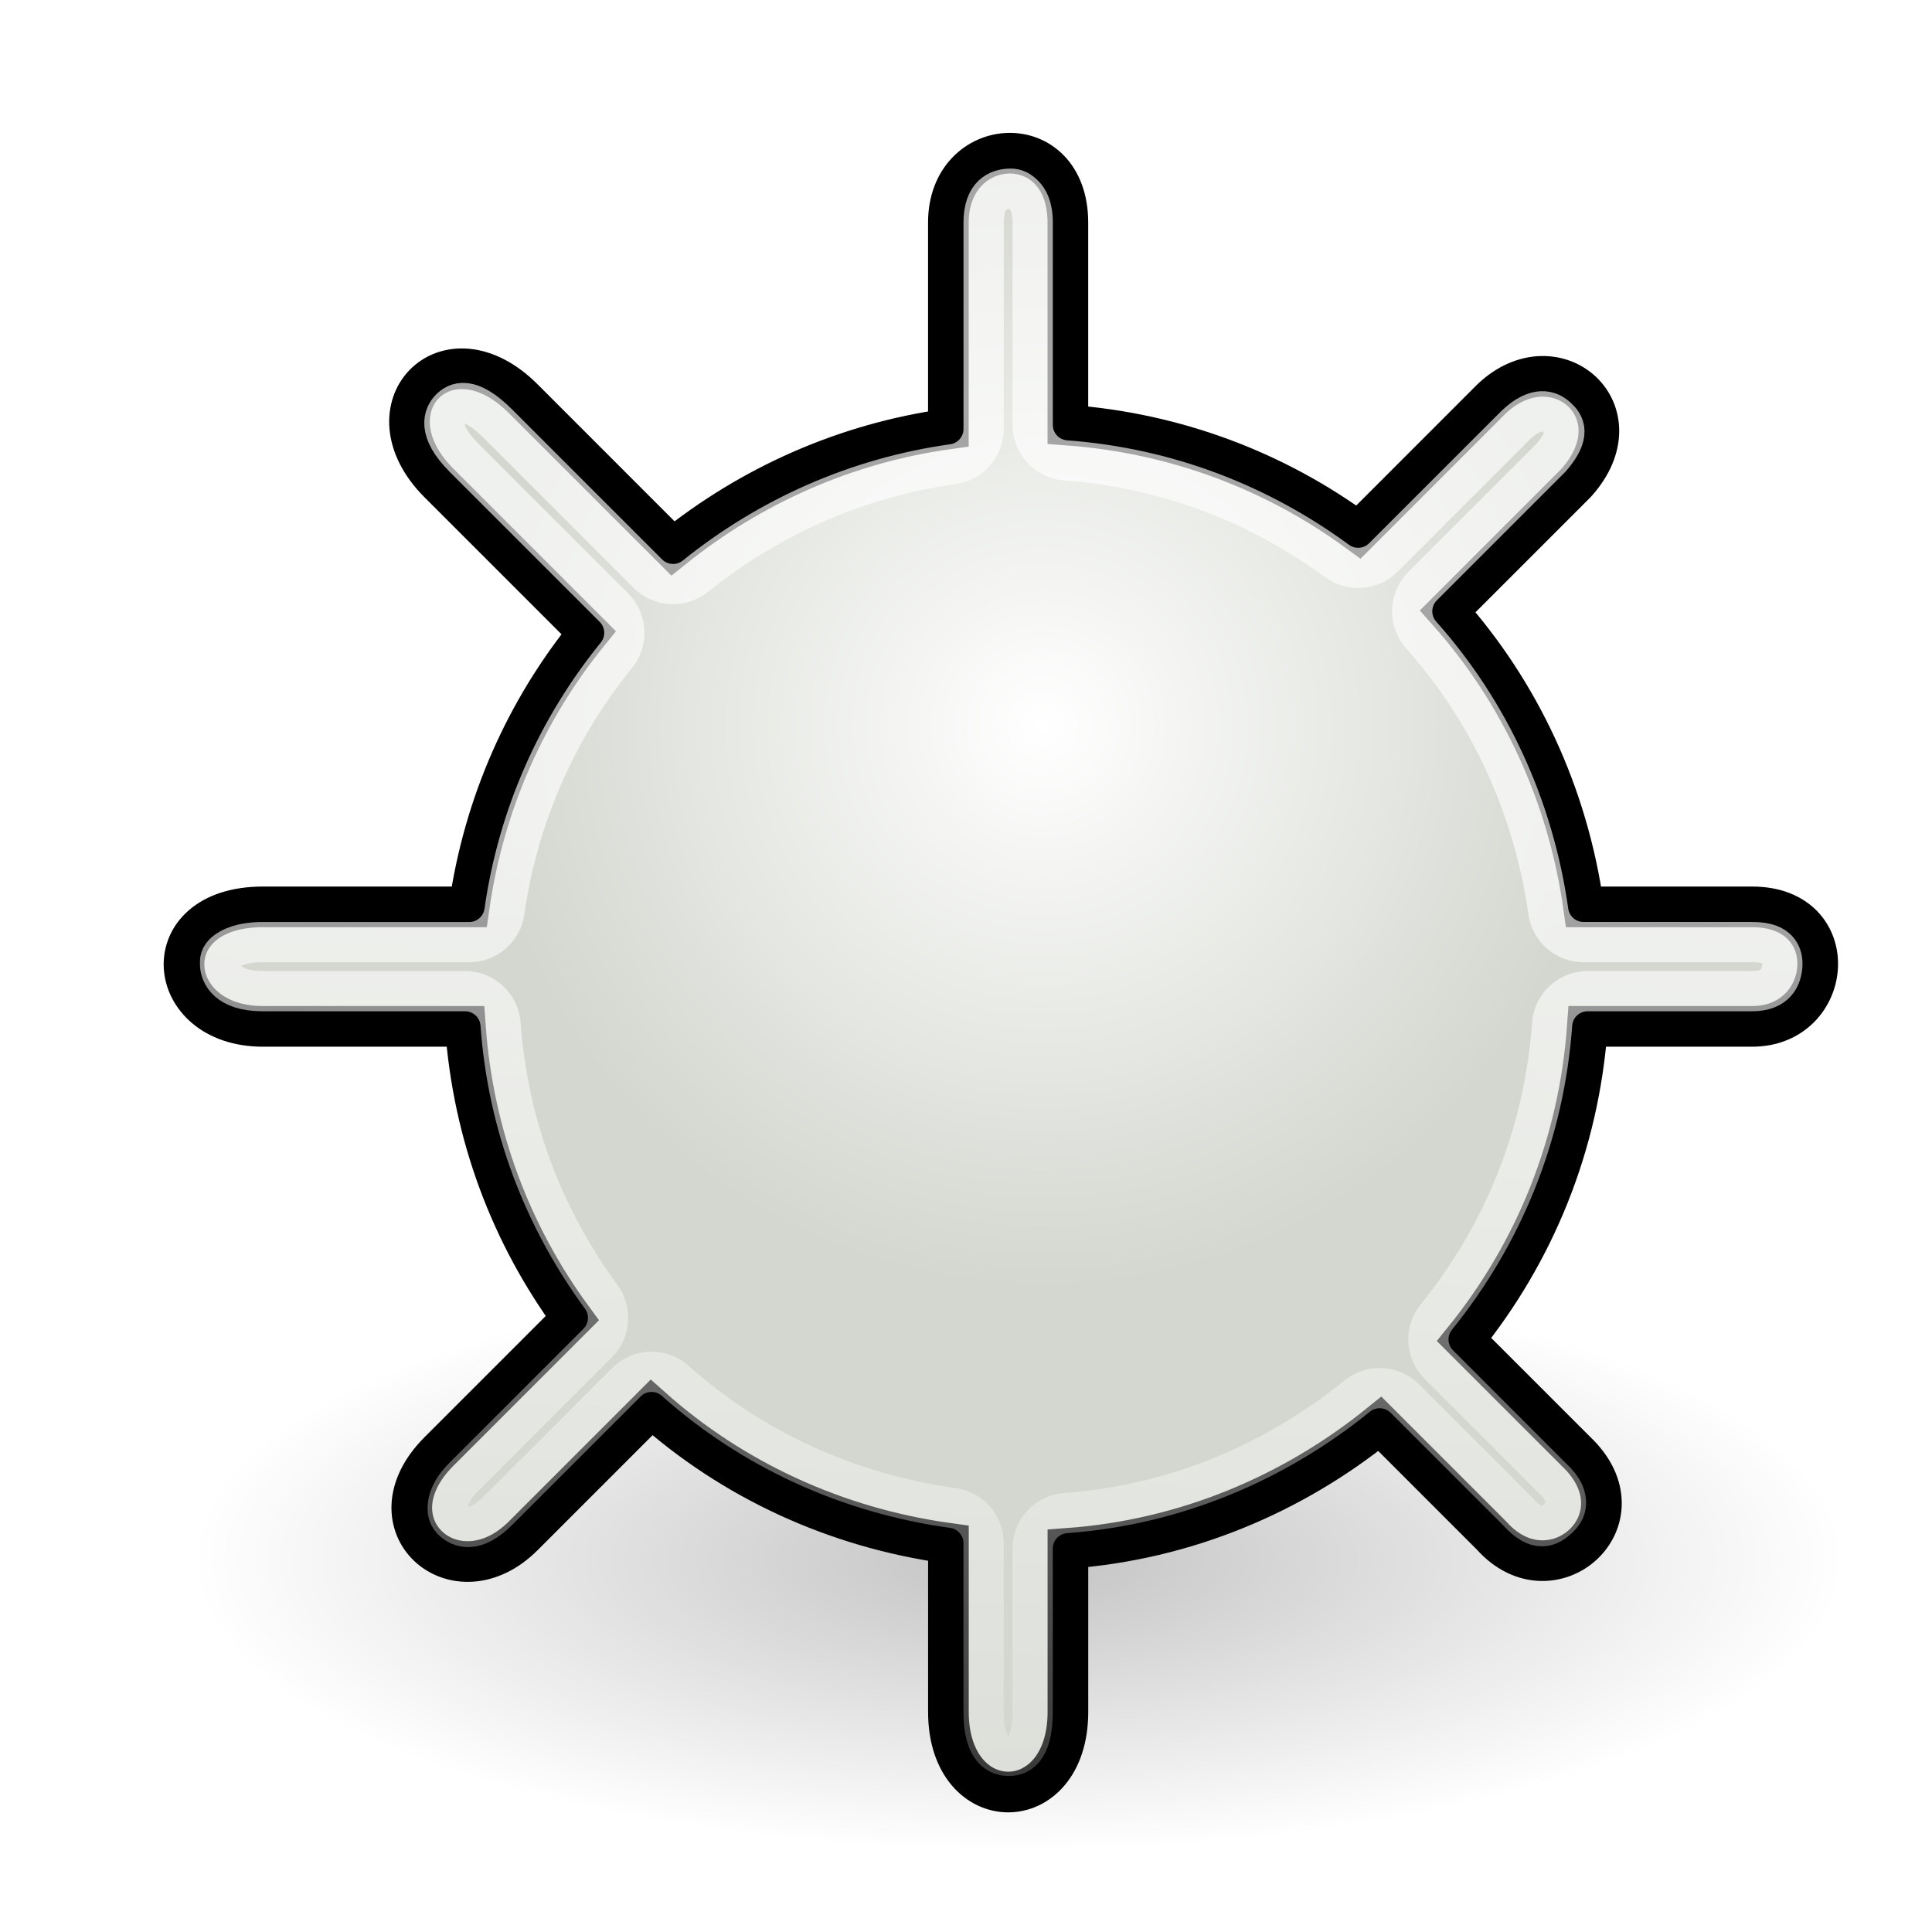
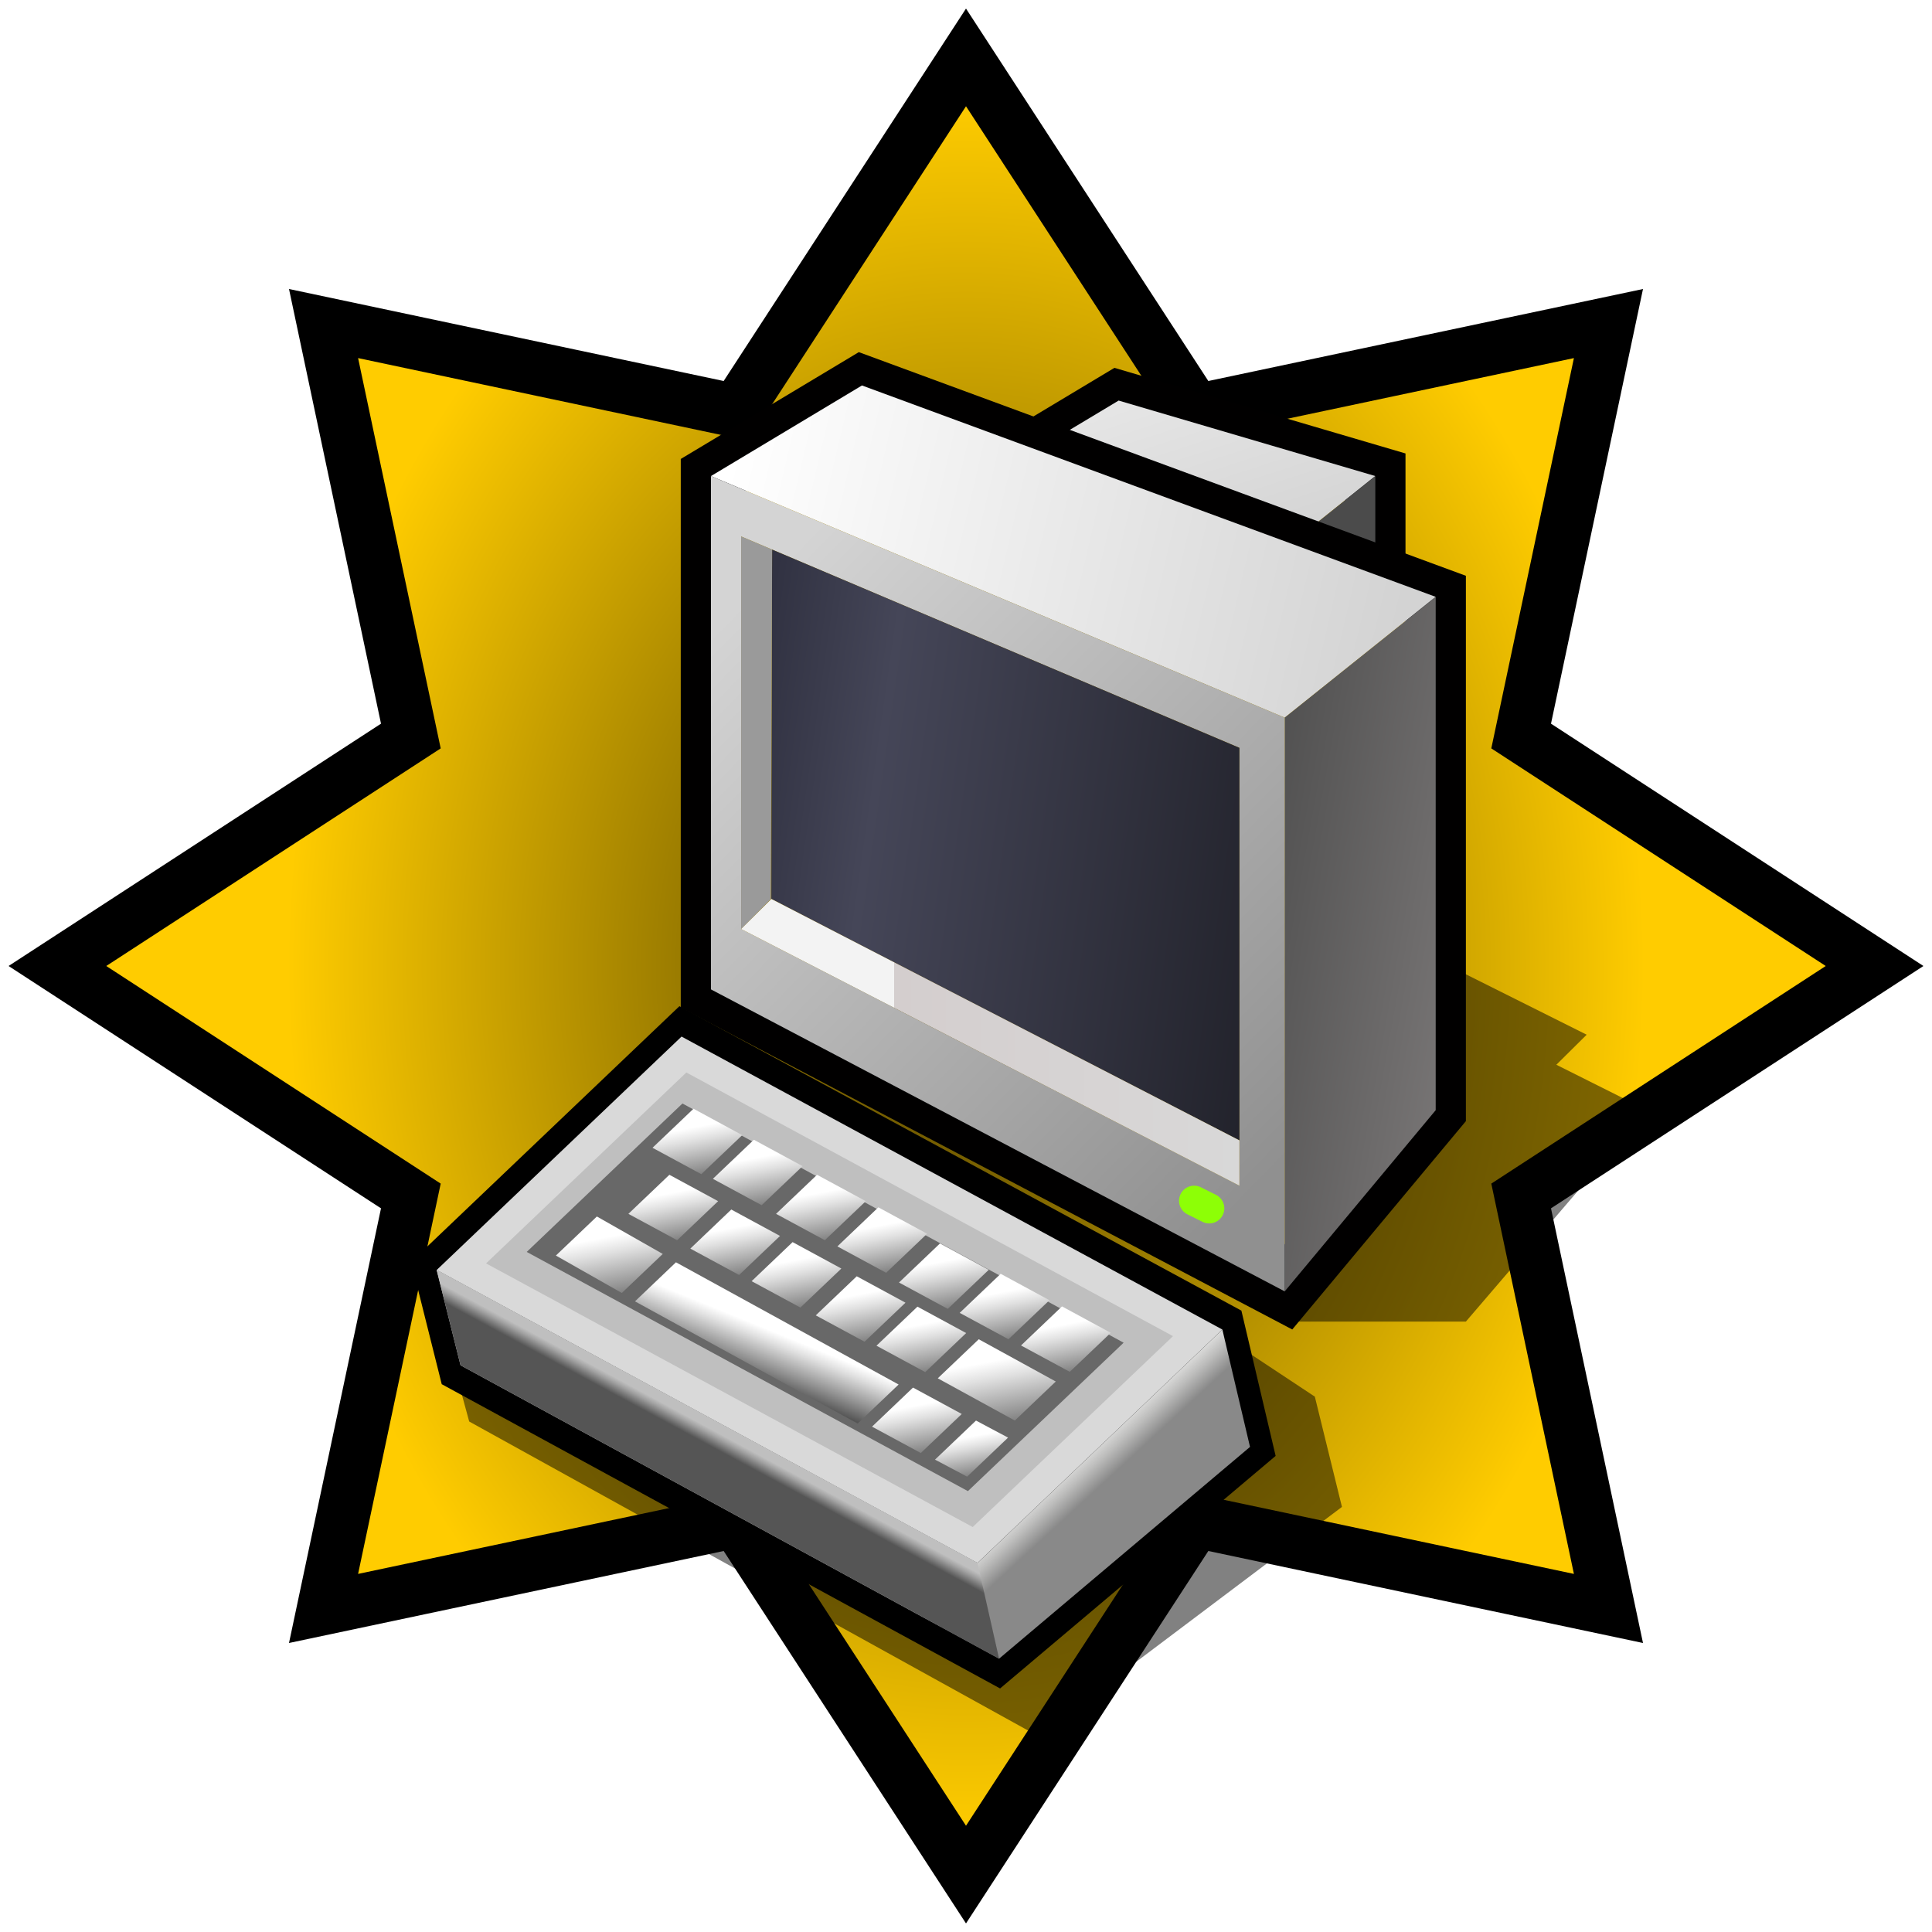
- <svg xmlns="http://www.w3.org/2000/svg" xmlns:xlink="http://www.w3.org/1999/xlink" version="1.0" width="48" height="48" id="svg11300">
-   <defs id="defs3">
-     <linearGradient id="linearGradient5170">
-       <stop style="stop-color:#000000;stop-opacity:1" offset="0" id="stop5172" />
-       <stop style="stop-color:#000000;stop-opacity:0" offset="1" id="stop5174" />
-     </linearGradient>
-     <linearGradient id="linearGradient5160">
-       <stop style="stop-color:#ffffff;stop-opacity:1" offset="0" id="stop5162" />
-       <stop style="stop-color:#d3d7cf;stop-opacity:1" offset="1" id="stop5164" />
-     </linearGradient>
-     <linearGradient id="linearGradient5152">
-       <stop style="stop-color:#ffffff;stop-opacity:1" offset="0" id="stop5154" />
-       <stop style="stop-color:#ffffff;stop-opacity:0" offset="1" id="stop5156" />
-     </linearGradient>
-     <linearGradient x1="23.281" y1="21.406" x2="21.781" y2="55.906" id="linearGradient5158" xlink:href="#linearGradient5152" gradientUnits="userSpaceOnUse" />
-     <radialGradient cx="25.906" cy="18.031" r="19.005" fx="25.906" fy="18.031" id="radialGradient5166" xlink:href="#linearGradient5160" gradientUnits="userSpaceOnUse" gradientTransform="matrix(0.73703,0,0,0.73703,6.812572,4.741682)" />
-     <radialGradient cx="25.312" cy="40.75" r="18.062" fx="25.312" fy="40.75" id="radialGradient5176" xlink:href="#linearGradient5170" gradientUnits="userSpaceOnUse" gradientTransform="matrix(1,0,0,0.352941,0,26.36765)" />
-     <linearGradient xlink:href="#linearGradient5152" id="linearGradient2831" gradientUnits="userSpaceOnUse" x1="23.281" y1="21.406" x2="21.781" y2="55.906" />
-     <radialGradient xlink:href="#linearGradient5160" id="radialGradient2834" gradientUnits="userSpaceOnUse" gradientTransform="matrix(0.73703,0,0,0.73703,6.812572,4.741682)" cx="25.906" cy="18.031" fx="25.906" fy="18.031" r="19.005" />
-     <radialGradient xlink:href="#linearGradient5170" id="radialGradient2837" gradientUnits="userSpaceOnUse" gradientTransform="matrix(1.138408,0,0,0.4017909,-3.50346,22.37701)" cx="25.312" cy="40.75" fx="25.312" fy="40.75" r="18.062" />
+ <svg xmlns="http://www.w3.org/2000/svg" xmlns:xlink="http://www.w3.org/1999/xlink" version="1.1" width="64" height="64" color-interpolation="linearRGB" id="svg2">
+   <defs id="defs68">
+     <linearGradient id="linearGradient7702">
+       <stop id="stop7704" offset="0" style="stop-color:#514100;stop-opacity:1" />
+       <stop id="stop7706" offset="1" style="stop-color:#ffcc00;stop-opacity:1" />
+     </linearGradient>
+     <linearGradient id="aigrd1" gradientUnits="userSpaceOnUse" x1="10.73" y1="-4.462" x2="10.73" y2="20.143">
+       <stop offset="0" style="stop-color:#B8B8B8" id="stop6" />
+       <stop offset="0.253" style="stop-color:#E9E9E9" id="stop8" />
+       <stop offset="0.298" style="stop-color:#909090" id="stop10" />
+       <stop offset="0.299" style="stop-color:#919191" id="stop12" />
+       <stop offset="0.346" style="stop-color:#AAAAAA" id="stop14" />
+       <stop offset="0.397" style="stop-color:#BEBEBE" id="stop16" />
+       <stop offset="0.457" style="stop-color:#CCCCCC" id="stop18-0" />
+       <stop offset="0.529" style="stop-color:#D4D4D4" id="stop20-3" />
+       <stop offset="0.657" style="stop-color:#D6D6D6" id="stop22" />
+       <stop offset="1" style="stop-color:#A2A2A2" id="stop24" />
+     </linearGradient>
+     <linearGradient id="aigrd2" gradientUnits="userSpaceOnUse" x1="6.768" y1="2.331" x2="6.768" y2="20.279">
+       <stop offset="0" style="stop-color:#B8B8B8" id="stop29" />
+       <stop offset="0.253" style="stop-color:#F8F8F8" id="stop31" />
+       <stop offset="0.298" style="stop-color:#C2C2C2" id="stop33" />
+       <stop offset="0.307" style="stop-color:#C6C6C6" id="stop35" />
+       <stop offset="0.365" style="stop-color:#D9D9D9" id="stop37" />
+       <stop offset="0.431" style="stop-color:#E7E7E7" id="stop39" />
+       <stop offset="0.513" style="stop-color:#F0F0F0" id="stop41" />
+       <stop offset="0.657" style="stop-color:#F2F2F2" id="stop43" />
+       <stop offset="1" style="stop-color:#A2A2A2" id="stop45" />
+     </linearGradient>
+     <linearGradient id="aigrd3" gradientUnits="userSpaceOnUse" x1="13.349" y1="3.124" x2="13.349" y2="19.997">
+       <stop offset="0" style="stop-color:#B8B8B8" id="stop52" />
+       <stop offset="0.253" style="stop-color:#F8F8F8" id="stop54" />
+       <stop offset="0.298" style="stop-color:#C2C2C2" id="stop56" />
+       <stop offset="0.307" style="stop-color:#C6C6C6" id="stop58-6" />
+       <stop offset="0.365" style="stop-color:#D9D9D9" id="stop60-9" />
+       <stop offset="0.431" style="stop-color:#E7E7E7" id="stop62" />
+       <stop offset="0.513" style="stop-color:#F0F0F0" id="stop64" />
+       <stop offset="0.657" style="stop-color:#F2F2F2" id="stop66" />
+       <stop offset="1" style="stop-color:#A2A2A2" id="stop68" />
+     </linearGradient>
+     <radialGradient id="aigrd4" cx="17.609" cy="18.307" r="0.914" fx="17.609" fy="18.307" gradientUnits="userSpaceOnUse">
+       <stop offset="0" style="stop-color:#4D4D4D" id="stop79" />
+       <stop offset="1" style="stop-color:#B8B8B8" id="stop81-9" />
+     </radialGradient>
+     <radialGradient xlink:href="#linearGradient7702" id="radialGradient7694" cx="70.448" cy="24.71" fx="70.448" fy="24.71" r="37.943" gradientUnits="userSpaceOnUse" gradientTransform="matrix(0.5925394,2.7879257e-4,-3.5818546e-4,0.7613313,-9.734607,13.16755)" />
+     <linearGradient id="gradient0" gradientUnits="userSpaceOnUse" x1="41.67" y1="-9.73" x2="71.92" y2="-3.5">
+       <stop offset="0" stop-color="#5c5c5c" id="stop11" />
+       <stop offset="1" stop-color="#b8b8b8" id="stop13" />
+     </linearGradient>
+     <linearGradient id="gradient1" gradientUnits="userSpaceOnUse" x1="14.26" y1="97.46" x2="-8.94" y2="81.76">
+       <stop offset="0" stop-color="#c9c9c9" id="stop18" />
+       <stop offset="1" stop-color="#ffffff" id="stop20" />
+     </linearGradient>
+     <linearGradient id="gradient2" gradientUnits="userSpaceOnUse" x1="51.94" y1="63.65" x2="26.51" y2="73.34">
+       <stop offset="0" stop-color="#797979" id="stop25" />
+       <stop offset="1" stop-color="#e4e4e4" id="stop27" />
+     </linearGradient>
+     <linearGradient id="gradient3" gradientUnits="userSpaceOnUse" x1="121.6" y1="-41.06" x2="151.37" y2="15.32">
+       <stop offset="0" stop-color="#d4d4d4" id="stop34" />
+       <stop offset="1" stop-color="#7d7d7d" id="stop36" />
+     </linearGradient>
+     <linearGradient id="gradient4" gradientUnits="userSpaceOnUse" x1="28.71" y1="-38.38" x2="57.09" y2="-27.57">
+       <stop offset="0" stop-color="#3c3c3c" id="stop41-4" />
+       <stop offset="1" stop-color="#242424" id="stop43-8" />
+     </linearGradient>
+     <linearGradient id="gradient5" gradientUnits="userSpaceOnUse" x1="57.02" y1="1.21" x2="111.43" y2="25.45">
+       <stop offset="0.62" stop-color="#0032a1" id="stop48" />
+       <stop offset="0.812" stop-color="#7793d2" id="stop50" />
+       <stop offset="0.974" stop-color="#0032a1" id="stop52-7" />
+     </linearGradient>
+     <linearGradient id="gradient6" gradientUnits="userSpaceOnUse" x1="47.12" y1="-61.43" x2="36.73" y2="-59.88">
+       <stop offset="0" stop-color="#a5a0a0" id="stop57" />
+       <stop offset="1" stop-color="#474747" id="stop59" />
+     </linearGradient>
+     <linearGradient id="gradient7" gradientUnits="userSpaceOnUse" x1="111.38" y1="-24.02" x2="117.24" y2="4">
+       <stop offset="0" stop-color="#ffffff" id="stop64-9" />
+       <stop offset="1" stop-color="#d3d3d3" id="stop66-9" />
+     </linearGradient>
+     <linearGradient xlink:href="#XMLID_1_" id="linearGradient4730" gradientUnits="userSpaceOnUse" gradientTransform="matrix(-0.4548545,0.127702,0.127702,0.4548545,29.16409,34.89824)" x1="39.785" y1="82.785" x2="37.72" y2="86.837" />
+     <linearGradient id="XMLID_1_" gradientUnits="userSpaceOnUse" x1="39.785" y1="82.785" x2="37.72" y2="86.837">
+       <stop offset="0" style="stop-color:#DBDBDA" id="stop557" />
+       <stop offset="0.404" style="stop-color:#BDBDBC" id="stop558" />
+       <stop offset="1" style="stop-color:#898989" id="stop559" />
+     </linearGradient>
+     <linearGradient xlink:href="#XMLID_2_" id="linearGradient4732" gradientUnits="userSpaceOnUse" gradientTransform="matrix(-0.4548545,0.127702,0.127702,0.4548545,29.16409,34.89824)" x1="73.772" y1="60.488" x2="75.263" y2="62.032" />
+     <linearGradient id="XMLID_2_" gradientUnits="userSpaceOnUse" x1="73.772" y1="60.488" x2="75.263" y2="62.032">
+       <stop offset="0" style="stop-color:#BFBFBF" id="stop565" />
+       <stop offset="0.32" style="stop-color:#A1A1A1" id="stop566" />
+       <stop offset="1" style="stop-color:#555555" id="stop567" />
+     </linearGradient>
+     <linearGradient xlink:href="#XMLID_3_" id="linearGradient4734" gradientUnits="userSpaceOnUse" gradientTransform="matrix(-0.4548545,0.127702,0.127702,0.4548545,29.16409,34.89824)" x1="24.595" y1="57.536" x2="25.352" y2="66.37" />
+     <linearGradient id="XMLID_3_" gradientUnits="userSpaceOnUse" x1="24.595" y1="57.536" x2="25.352" y2="66.37">
+       <stop offset="0" style="stop-color:#FFFFFF" id="stop573" />
+       <stop offset="0.208" style="stop-color:#E0E0E0" id="stop574" />
+       <stop offset="0.658" style="stop-color:#939393" id="stop575" />
+       <stop offset="1" style="stop-color:#555555" id="stop576" />
+     </linearGradient>
+     <linearGradient xlink:href="#XMLID_4_" id="linearGradient4736" gradientUnits="userSpaceOnUse" gradientTransform="matrix(-0.4548545,0.127702,0.127702,0.4548545,29.16409,34.89824)" x1="31.635" y1="50.815" x2="32.392" y2="59.652" />
+     <linearGradient id="XMLID_4_" gradientUnits="userSpaceOnUse" x1="31.635" y1="50.815" x2="32.392" y2="59.652">
+       <stop offset="0" style="stop-color:#FFFFFF" id="stop582" />
+       <stop offset="0.208" style="stop-color:#E0E0E0" id="stop583" />
+       <stop offset="0.658" style="stop-color:#939393" id="stop584" />
+       <stop offset="1" style="stop-color:#555555" id="stop585" />
+     </linearGradient>
+     <linearGradient xlink:href="#XMLID_5_" id="linearGradient4738" gradientUnits="userSpaceOnUse" gradientTransform="matrix(-0.4548545,0.127702,0.127702,0.4548545,29.16409,34.89824)" x1="38.676" y1="44.415" x2="39.434" y2="53.251" />
+     <linearGradient id="XMLID_5_" gradientUnits="userSpaceOnUse" x1="38.676" y1="44.415" x2="39.434" y2="53.251">
+       <stop offset="0" style="stop-color:#FFFFFF" id="stop591" />
+       <stop offset="0.208" style="stop-color:#E0E0E0" id="stop592" />
+       <stop offset="0.658" style="stop-color:#939393" id="stop593" />
+       <stop offset="1" style="stop-color:#555555" id="stop594" />
+     </linearGradient>
+     <linearGradient xlink:href="#XMLID_6_" id="linearGradient4740" gradientUnits="userSpaceOnUse" gradientTransform="matrix(-0.4548545,0.127702,0.127702,0.4548545,29.16409,34.89824)" x1="45.626" y1="37.209" x2="46.383" y2="46.044" />
+     <linearGradient id="XMLID_6_" gradientUnits="userSpaceOnUse" x1="45.626" y1="37.209" x2="46.383" y2="46.044">
+       <stop offset="0" style="stop-color:#FFFFFF" id="stop600" />
+       <stop offset="0.208" style="stop-color:#E0E0E0" id="stop601" />
+       <stop offset="0.658" style="stop-color:#939393" id="stop602" />
+       <stop offset="1" style="stop-color:#555555" id="stop603" />
+     </linearGradient>
+     <linearGradient xlink:href="#XMLID_7_" id="linearGradient4742" gradientUnits="userSpaceOnUse" gradientTransform="matrix(-0.4548545,0.127702,0.127702,0.4548545,29.16409,34.89824)" x1="52.668" y1="30.49" x2="53.425" y2="39.323" />
+     <linearGradient id="XMLID_7_" gradientUnits="userSpaceOnUse" x1="52.668" y1="30.49" x2="53.425" y2="39.323">
+       <stop offset="0" style="stop-color:#FFFFFF" id="stop609" />
+       <stop offset="0.208" style="stop-color:#E0E0E0" id="stop610" />
+       <stop offset="0.658" style="stop-color:#939393" id="stop611" />
+       <stop offset="1" style="stop-color:#555555" id="stop612" />
+     </linearGradient>
+     <linearGradient xlink:href="#XMLID_8_" id="linearGradient4744" gradientUnits="userSpaceOnUse" gradientTransform="matrix(-0.4548545,0.127702,0.127702,0.4548545,29.16409,34.89824)" x1="59.872" y1="23.369" x2="60.63" y2="32.205" />
+     <linearGradient id="XMLID_8_" gradientUnits="userSpaceOnUse" x1="59.872" y1="23.369" x2="60.63" y2="32.205">
+       <stop offset="0" style="stop-color:#FFFFFF" id="stop618" />
+       <stop offset="0.208" style="stop-color:#E0E0E0" id="stop619" />
+       <stop offset="0.658" style="stop-color:#939393" id="stop620" />
+       <stop offset="1" style="stop-color:#555555" id="stop621" />
+     </linearGradient>
+     <linearGradient xlink:href="#XMLID_9_" id="linearGradient4746" gradientUnits="userSpaceOnUse" gradientTransform="matrix(-0.4548545,0.127702,0.127702,0.4548545,29.16409,34.89824)" x1="35.412" y1="59.774" x2="36.409" y2="71.414" />
+     <linearGradient id="XMLID_9_" gradientUnits="userSpaceOnUse" x1="35.412" y1="59.774" x2="36.409" y2="71.414">
+       <stop offset="0" style="stop-color:#FFFFFF" id="stop627" />
+       <stop offset="0.208" style="stop-color:#E0E0E0" id="stop628" />
+       <stop offset="0.658" style="stop-color:#939393" id="stop629" />
+       <stop offset="1" style="stop-color:#555555" id="stop630" />
+     </linearGradient>
+     <linearGradient xlink:href="#XMLID_10_" id="linearGradient4748" gradientUnits="userSpaceOnUse" gradientTransform="matrix(-0.4548545,0.127702,0.127702,0.4548545,29.16409,34.89824)" x1="44.117" y1="52.096" x2="44.874" y2="60.932" />
+     <linearGradient id="XMLID_10_" gradientUnits="userSpaceOnUse" x1="44.117" y1="52.096" x2="44.874" y2="60.932">
+       <stop offset="0" style="stop-color:#FFFFFF" id="stop636" />
+       <stop offset="0.208" style="stop-color:#E0E0E0" id="stop637" />
+       <stop offset="0.658" style="stop-color:#939393" id="stop638" />
+       <stop offset="1" style="stop-color:#555555" id="stop639" />
+     </linearGradient>
+     <linearGradient xlink:href="#XMLID_11_" id="linearGradient4750" gradientUnits="userSpaceOnUse" gradientTransform="matrix(-0.4548545,0.127702,0.127702,0.4548545,29.16409,34.89824)" x1="51.157" y1="45.693" x2="51.914" y2="54.53" />
+     <linearGradient id="XMLID_11_" gradientUnits="userSpaceOnUse" x1="51.157" y1="45.693" x2="51.914" y2="54.53">
+       <stop offset="0" style="stop-color:#FFFFFF" id="stop645" />
+       <stop offset="0.208" style="stop-color:#E0E0E0" id="stop646" />
+       <stop offset="0.658" style="stop-color:#939393" id="stop647" />
+       <stop offset="1" style="stop-color:#555555" id="stop648" />
+     </linearGradient>
+     <linearGradient xlink:href="#XMLID_12_" id="linearGradient4752" gradientUnits="userSpaceOnUse" gradientTransform="matrix(-0.4548545,0.127702,0.127702,0.4548545,29.16409,34.89824)" x1="58.519" y1="38.653" x2="59.276" y2="47.49" />
+     <linearGradient id="XMLID_12_" gradientUnits="userSpaceOnUse" x1="58.519" y1="38.653" x2="59.276" y2="47.49">
+       <stop offset="0" style="stop-color:#FFFFFF" id="stop654" />
+       <stop offset="0.208" style="stop-color:#E0E0E0" id="stop655" />
+       <stop offset="0.658" style="stop-color:#939393" id="stop656" />
+       <stop offset="1" style="stop-color:#555555" id="stop657" />
+     </linearGradient>
+     <linearGradient xlink:href="#XMLID_13_" id="linearGradient4754" gradientUnits="userSpaceOnUse" gradientTransform="matrix(-0.4548545,0.127702,0.127702,0.4548545,29.16409,34.89824)" x1="65.558" y1="31.933" x2="66.315" y2="40.77" />
+     <linearGradient id="XMLID_13_" gradientUnits="userSpaceOnUse" x1="65.558" y1="31.933" x2="66.315" y2="40.77">
+       <stop offset="0" style="stop-color:#FFFFFF" id="stop663" />
+       <stop offset="0.208" style="stop-color:#E0E0E0" id="stop664" />
+       <stop offset="0.658" style="stop-color:#939393" id="stop665" />
+       <stop offset="1" style="stop-color:#555555" id="stop666" />
+     </linearGradient>
+     <linearGradient xlink:href="#XMLID_14_" id="linearGradient4756" gradientUnits="userSpaceOnUse" gradientTransform="matrix(-0.4548545,0.127702,0.127702,0.4548545,29.16409,34.89824)" x1="72.6" y1="24.895" x2="73.357" y2="33.729" />
+     <linearGradient id="XMLID_14_" gradientUnits="userSpaceOnUse" x1="72.6" y1="24.895" x2="73.357" y2="33.729">
+       <stop offset="0" style="stop-color:#FFFFFF" id="stop672" />
+       <stop offset="0.208" style="stop-color:#E0E0E0" id="stop673" />
+       <stop offset="0.658" style="stop-color:#939393" id="stop674" />
+       <stop offset="1" style="stop-color:#555555" id="stop675" />
+     </linearGradient>
+     <linearGradient xlink:href="#XMLID_15_" id="linearGradient4758" gradientUnits="userSpaceOnUse" gradientTransform="matrix(-0.4548545,0.127702,0.127702,0.4548545,29.16409,34.89824)" x1="47.779" y1="62.85" x2="48.536" y2="71.686" />
+     <linearGradient id="XMLID_15_" gradientUnits="userSpaceOnUse" x1="47.779" y1="62.85" x2="48.536" y2="71.686">
+       <stop offset="0" style="stop-color:#FFFFFF" id="stop681" />
+       <stop offset="0.208" style="stop-color:#E0E0E0" id="stop682" />
+       <stop offset="0.658" style="stop-color:#939393" id="stop683" />
+       <stop offset="1" style="stop-color:#555555" id="stop684" />
+     </linearGradient>
+     <linearGradient xlink:href="#XMLID_16_" id="linearGradient4760" gradientUnits="userSpaceOnUse" gradientTransform="matrix(-0.4548545,0.127702,0.127702,0.4548545,29.16409,34.89824)" x1="41.507" y1="69.123" x2="42.123" y2="76.306" />
+     <linearGradient id="XMLID_16_" gradientUnits="userSpaceOnUse" x1="41.507" y1="69.123" x2="42.123" y2="76.306">
+       <stop offset="0" style="stop-color:#FFFFFF" id="stop690" />
+       <stop offset="0.208" style="stop-color:#E0E0E0" id="stop691" />
+       <stop offset="0.658" style="stop-color:#939393" id="stop692" />
+       <stop offset="1" style="stop-color:#555555" id="stop693" />
+     </linearGradient>
+     <linearGradient xlink:href="#XMLID_17_" id="linearGradient4762" gradientUnits="userSpaceOnUse" gradientTransform="matrix(-0.4548545,0.127702,0.127702,0.4548545,29.16409,34.89824)" x1="64.154" y1="47.314" x2="68.636" y2="53.075" />
+     <linearGradient id="XMLID_17_" gradientUnits="userSpaceOnUse" x1="64.154" y1="47.314" x2="68.636" y2="53.075">
+       <stop offset="0" style="stop-color:#FFFFFF" id="stop699" />
+       <stop offset="0.208" style="stop-color:#E0E0E0" id="stop700" />
+       <stop offset="0.658" style="stop-color:#939393" id="stop701" />
+       <stop offset="1" style="stop-color:#555555" id="stop702" />
+     </linearGradient>
+     <linearGradient xlink:href="#XMLID_18_" id="linearGradient4764" gradientUnits="userSpaceOnUse" gradientTransform="matrix(-0.4548545,0.127702,0.127702,0.4548545,29.16409,34.89824)" x1="82.98" y1="28.409" x2="83.9" y2="39.133" />
+     <linearGradient id="XMLID_18_" gradientUnits="userSpaceOnUse" x1="82.98" y1="28.409" x2="83.9" y2="39.133">
+       <stop offset="0" style="stop-color:#FFFFFF" id="stop708" />
+       <stop offset="0.208" style="stop-color:#E0E0E0" id="stop709" />
+       <stop offset="0.658" style="stop-color:#939393" id="stop710" />
+       <stop offset="1" style="stop-color:#555555" id="stop711" />
+     </linearGradient>
+     <linearGradient xlink:href="#XMLID_19_" id="linearGradient4766" gradientUnits="userSpaceOnUse" gradientTransform="matrix(-0.4548545,0.127702,0.127702,0.4548545,29.16409,34.89824)" x1="66.841" y1="16.895" x2="67.598" y2="25.732" />
+     <linearGradient id="XMLID_19_" gradientUnits="userSpaceOnUse" x1="66.841" y1="16.895" x2="67.598" y2="25.732">
+       <stop offset="0" style="stop-color:#FFFFFF" id="stop717" />
+       <stop offset="0.208" style="stop-color:#E0E0E0" id="stop718" />
+       <stop offset="0.658" style="stop-color:#939393" id="stop719" />
+       <stop offset="1" style="stop-color:#555555" id="stop720" />
+     </linearGradient>
+     <linearGradient id="gradient0-1" gradientUnits="userSpaceOnUse" x1="122.91" y1="-32.33" x2="131.68" y2="-5.43">
+       <stop offset="0.007" stop-color="#ececec" id="stop11-8" />
+       <stop offset="1" stop-color="#c3c3c3" id="stop13-0" />
+     </linearGradient>
+     <linearGradient id="gradient1-9" gradientUnits="userSpaceOnUse" x1="13.84" y1="-38.14" x2="58.34" y2="-27.7">
+       <stop offset="0" stop-color="#ffffff" id="stop22-4" />
+       <stop offset="1" stop-color="#d3d3d3" id="stop24-1" />
+     </linearGradient>
+     <linearGradient id="gradient2-0" gradientUnits="userSpaceOnUse" x1="40.61" y1="-4.89" x2="77.77" y2="1.75">
+       <stop offset="0" stop-color="#474747" id="stop29-4" />
+       <stop offset="1" stop-color="#a5a0a0" id="stop31-7" />
+     </linearGradient>
+     <linearGradient id="gradient3-5" gradientUnits="userSpaceOnUse" x1="11.3" y1="82.69" x2="-25.59" y2="46.62">
+       <stop offset="0" stop-color="#909090" id="stop36-5" />
+       <stop offset="1" stop-color="#d4d4d4" id="stop38" />
+     </linearGradient>
+     <linearGradient id="gradient4-3" gradientUnits="userSpaceOnUse" x1="6.95" y1="-50.95" x2="76.9" y2="-40.97">
+       <stop offset="0" stop-color="#1d1e2c" id="stop43-6" />
+       <stop offset="0.242" stop-color="#454658" id="stop45-4" />
+       <stop offset="1" stop-color="#010101" id="stop47" />
+     </linearGradient>
+     <linearGradient id="gradient5-0" gradientUnits="userSpaceOnUse" x1="63.81" y1="3.47" x2="73.7" y2="31.53">
+       <stop offset="1" stop-color="#9a9a9a" id="stop52-2" />
+       <stop offset="0" stop-color="#242222" id="stop54-5" />
+     </linearGradient>
+     <linearGradient id="gradient6-9" gradientUnits="userSpaceOnUse" x1="0.69" y1="-5.52" x2="39.3" y2="-5.52">
+       <stop offset="0.348" stop-color="#f3f3f3" id="stop59-4" />
+       <stop offset="0" stop-color="#d4cece" id="stop61" />
+       <stop offset="1" stop-color="#d9d9d9" id="stop63" />
+     </linearGradient>
  </defs>
-   <path id="path5168" style="opacity:0.236;color:#000000;fill:url(#radialGradient2837);fill-opacity:1;fill-rule:evenodd;stroke:none;stroke-width:1;marker:none;visibility:visible;display:inline;overflow:visible" d="m 45.875,38.75 a 20.562,7.257 0 0 1 -41.125,0 20.562,7.257 0 1 1 41.125,0 z" />
-   <path id="path4263" style="color:#000000;fill:url(#radialGradient2834);fill-opacity:1;fill-rule:evenodd;stroke:#000000;stroke-width:1.01;stroke-linecap:butt;stroke-linejoin:miter;stroke-miterlimit:4;stroke-opacity:1;stroke-dasharray:none;stroke-dashoffset:0;marker:none;visibility:visible;display:inline;overflow:visible" d="m 23.562,5.531 0,5.125 c -2.569,0.357 -4.916,1.418 -6.844,2.969 L 13,9.906 C 11.095,8.001 9.046,10.14 10.906,12 l 3.719,3.719 c -1.558,1.918 -2.604,4.251 -2.969,6.812 l -5.125,0 c -2.746,0 -2.476,2.969 0,2.969 l 5.031,0 c 0.193,2.706 1.141,5.184 2.656,7.25 l -3.312,3.312 C 9.094,37.875 11.318,39.838 13,38.156 l 3.188,-3.188 c 2.017,1.797 4.568,2.988 7.375,3.375 l 0,4.188 c 0,2.653 2.969,2.658 2.969,0 l 0,-4.062 c 2.929,-0.213 5.597,-1.352 7.75,-3.094 l 2.781,2.781 c 1.503,1.679 3.862,-0.414 2.094,-2.094 L 36.375,33.281 C 38.125,31.116 39.229,28.443 39.438,25.5 l 4.094,0 c 2.035,0 2.305,-2.969 0,-2.969 l -4.188,0 c -0.392,-2.795 -1.585,-5.334 -3.375,-7.344 L 39.156,12 C 40.747,10.232 38.653,8.404 37.062,9.906 L 33.75,13.219 C 31.691,11.709 29.225,10.761 26.531,10.562 l 0,-5.031 c 0,-2.388 -2.969,-2.21 -2.969,0 z" />
-   <path id="path5150" style="opacity:0.646;color:#000000;fill:none;stroke:url(#linearGradient2831);stroke-width:1;stroke-linecap:butt;stroke-linejoin:miter;stroke-miterlimit:4;stroke-opacity:1;stroke-dasharray:none;stroke-dashoffset:0;marker:none;visibility:visible;display:inline;overflow:visible" d="M 25.094,4.688 C 24.803,4.696 24.438,4.831 24.438,5.531 l 0,5.125 c 6.13e-4,0.437 -0.318,0.809 -0.75,0.875 -2.405,0.335 -4.599,1.326 -6.406,2.781 -0.353,0.288 -0.867,0.261 -1.188,-0.062 L 12.375,10.531 c -0.724,-0.724 -1.04,-0.525 -1.188,-0.375 -0.147,0.15 -0.352,0.523 0.344,1.219 L 15.25,15.094 c 0.324,0.321 0.351,0.835 0.062,1.188 -1.459,1.797 -2.44,3.973 -2.781,6.375 -0.066,0.432 -0.438,0.751 -0.875,0.75 l -5.125,0 c -0.527,0 -0.809,0.139 -0.938,0.25 -0.128,0.111 -0.13,0.2 -0.125,0.312 0.01,0.226 0.177,0.656 1.062,0.656 l 5.031,0 c 0.458,0.003 0.838,0.356 0.875,0.812 0.181,2.539 1.08,4.845 2.5,6.781 0.261,0.355 0.221,0.848 -0.094,1.156 l -3.312,3.312 c -0.333,0.333 -0.399,0.591 -0.406,0.75 -0.008,0.159 0.034,0.258 0.125,0.344 0.182,0.171 0.544,0.331 1.125,-0.25 l 3.188,-3.188 c 0.333,-0.334 0.869,-0.347 1.219,-0.031 1.886,1.68 4.271,2.793 6.906,3.156 0.432,0.066 0.751,0.438 0.75,0.875 l 0,4.188 c 0,0.997 0.41,1.094 0.625,1.094 0.215,1.6e-4 0.594,-0.094 0.594,-1.094 l 0,-4.062 c 0.003,-0.458 0.356,-0.838 0.812,-0.875 2.741,-0.2 5.228,-1.27 7.25,-2.906 0.353,-0.288 0.867,-0.261 1.188,0.062 l 2.781,2.781 c 0.011,0.01 0.021,0.021 0.031,0.031 0.476,0.532 0.773,0.37 1,0.156 0.114,-0.107 0.189,-0.229 0.188,-0.375 -0.001,-0.146 -0.039,-0.336 -0.344,-0.625 C 38.552,36.709 38.541,36.698 38.531,36.688 L 35.75,33.906 c -0.324,-0.321 -0.351,-0.835 -0.062,-1.188 1.641,-2.03 2.679,-4.52 2.875,-7.281 0.037,-0.457 0.417,-0.809 0.875,-0.812 l 4.094,0 c 0.588,0 0.736,-0.343 0.75,-0.656 0.007,-0.156 -0.039,-0.285 -0.125,-0.375 -0.086,-0.09 -0.239,-0.188 -0.625,-0.188 l -4.188,0 c -0.437,6.13e-4 -0.809,-0.318 -0.875,-0.75 -0.368,-2.624 -1.482,-4.995 -3.156,-6.875 -0.316,-0.35 -0.302,-0.886 0.031,-1.219 L 38.5,11.406 c 0.015,-0.017 0.017,-0.015 0.031,-0.031 0.511,-0.591 0.333,-0.835 0.156,-1 -0.181,-0.17 -0.507,-0.308 -1.031,0.188 L 34.375,13.844 c -0.308,0.315 -0.801,0.355 -1.156,0.094 -1.93,-1.415 -4.222,-2.314 -6.75,-2.5 -0.457,-0.037 -0.809,-0.417 -0.812,-0.875 l 0,-5.031 c 0,-0.418 -0.124,-0.589 -0.219,-0.688 C 25.342,4.746 25.239,4.683 25.094,4.688 z" />
+   <path style="opacity:1;fill:url(#radialGradient7694);fill-opacity:1;stroke:#000000;stroke-width:1.765;stroke-linecap:square;stroke-linejoin:miter;stroke-miterlimit:4;stroke-dasharray:none;stroke-opacity:1" id="path7684" d="M 32,62.098 24.382,50.39 10.718,53.282 13.61,39.618 1.902,32 13.61,24.382 10.718,10.718 24.382,13.61 32,1.902 39.618,13.61 53.282,10.718 50.39,24.382 62.098,32 50.39,39.618 53.282,53.282 39.618,50.39 Z" />
+   <g id="g4" transform="matrix(0.5001599,0,0,0.5001599,22.55131,11.7686)">
+     <path style="fill:#010101;fill-opacity:0.494" d="M 40,64 52,64 64,50 57.99,46.99 60,45 50,40 40,64 Z" id="path6" />
+     <path style="fill:none;stroke:#010000;stroke-width:4" d="m 24,6 5,-3 17,5 0,6" id="path8" />
+     <linearGradient id="linearGradient7873" gradientUnits="userSpaceOnUse" x1="122.91" y1="-32.33" x2="131.68" y2="-5.43">
+       <stop offset="0.007" stop-color="#ececec" id="stop7875" />
+       <stop offset="1" stop-color="#c3c3c3" id="stop7877" />
+     </linearGradient>
+     <path style="fill:url(#gradient0-1)" d="M 24,6 29,3 46,8 41,12 24,6 Z" id="path15-6" />
+     <path style="fill:#4b4b4b" d="m 41,12 5,-4 0,6 -5,-2 z" id="path17" />
+     <path style="fill:none;stroke:#010000;stroke-width:4" d="M 2,8 2,42 40,62 50,50 50,16 12,2 2,8 Z" id="path19" />
+     <linearGradient id="linearGradient7882" gradientUnits="userSpaceOnUse" x1="13.84" y1="-38.14" x2="58.34" y2="-27.7">
+       <stop offset="0" stop-color="#ffffff" id="stop7884" />
+       <stop offset="1" stop-color="#d3d3d3" id="stop7886" />
+     </linearGradient>
+     <path style="fill:url(#gradient1-9)" d="M 2,8 40,24 50,16 12,2 2,8 Z" id="path26" />
+     <linearGradient id="linearGradient7889" gradientUnits="userSpaceOnUse" x1="40.61" y1="-4.89" x2="77.77" y2="1.75">
+       <stop offset="0" stop-color="#474747" id="stop7891" />
+       <stop offset="1" stop-color="#a5a0a0" id="stop7893" />
+     </linearGradient>
+     <path style="fill:url(#gradient2-0)" d="M 40,24 40,62 50,50 50,16 40,24 Z" id="path33" />
+     <linearGradient id="linearGradient7896" gradientUnits="userSpaceOnUse" x1="11.3" y1="82.69" x2="-25.59" y2="46.62">
+       <stop offset="0" stop-color="#909090" id="stop7898" />
+       <stop offset="1" stop-color="#d4d4d4" id="stop7900" />
+     </linearGradient>
+     <path style="fill:url(#gradient3-5)" d="M 2,8 2,42 40,62 40,24 2,8 Z M 37,26 37,55 4,38 4,12 37,26 Z" id="path40" />
+     <linearGradient id="linearGradient7903" gradientUnits="userSpaceOnUse" x1="6.95" y1="-50.95" x2="76.9" y2="-40.97">
+       <stop offset="0" stop-color="#1d1e2c" id="stop7905" />
+       <stop offset="0.242" stop-color="#454658" id="stop7907" />
+       <stop offset="1" stop-color="#010101" id="stop7909" />
+     </linearGradient>
+     <path style="fill:url(#gradient4-3)" d="M 37,26 37,52 6,36 6.05,12.87 37,26 Z" id="path49" />
+     <linearGradient id="linearGradient7912" gradientUnits="userSpaceOnUse" x1="63.81" y1="3.47" x2="73.7" y2="31.53">
+       <stop offset="1" stop-color="#9a9a9a" id="stop7914" />
+       <stop offset="0" stop-color="#242222" id="stop7916" />
+     </linearGradient>
+     <path style="fill:url(#gradient5-0)" d="M 5.97,36.01 4,38 4,12 6.05,12.87 5.97,36.01 Z" id="path56" />
+     <linearGradient id="linearGradient7919" gradientUnits="userSpaceOnUse" x1="0.69" y1="-5.52" x2="39.3" y2="-5.52">
+       <stop offset="0.348" stop-color="#f3f3f3" id="stop7921" />
+       <stop offset="0" stop-color="#d4cece" id="stop7923" />
+       <stop offset="1" stop-color="#d9d9d9" id="stop7925" />
+     </linearGradient>
+     <path style="fill:url(#gradient6-9)" d="M 37,52 37,55 4,38 6,36.01 37,52 Z" id="path65" />
+     <path style="fill:none;stroke:#8dff06;stroke-width:2;stroke-linecap:round" d="m 34,56 1,0.5" id="path67" />
+   </g>
+   <g id="g4665" transform="matrix(0.5001599,0,0,0.5001599,22.55131,11.7686)">
+     <path id="path725" d="m -15.857,63.852 1.844,6.767 37.661,20.823 20.143,-15.167 -1.796,-7.303 -8.575,-5.676 -12.332,20.479 -36.946,-19.922 z" style="fill:#010101;fill-opacity:0.494" />
+     <path id="path551" d="M 1.131,43.773 37.131,63.275 39.399,72.897 21.149,88.299 -15.832,68.147 -17.86,60.048 -0.09,43.112 1.131,43.773 Z" />
+     <path id="path552" d="M -16.165,60.583 0.052,45.124 35.872,64.528 37.703,72.3 21.083,86.326 -14.586,66.892 -16.165,60.583 Z" />
+     <path id="path553" d="M -16.165,60.583 19.653,79.988 35.872,64.528 0.052,45.124 -16.165,60.583 Z" style="fill:#d9d9d9" />
+     <path id="path554" d="M 32.602,64.965 C 29.819,67.616 20.903,76.115 19.336,77.608 17.18,76.44 -8.951,62.284 -12.896,60.147 -10.113,57.494 -1.197,48.995 0.37,47.502 2.526,48.671 28.657,62.827 32.602,64.965 Z" style="fill:#bfbfbf" />
+     <path id="path555" d="M 0.111,49.557 29.332,65.399 c 0,0 -8.624,8.218 -10.314,9.831 C 16.896,74.081 -5.761,61.806 -10.203,59.387 L 0.111,49.557 Z" style="fill:#686868" />
+     <path id="path563" d="m 35.872,64.528 -16.219,15.46 -35.819,-19.404 1.579,6.309 35.669,19.434 16.62,-14.026 -1.831,-7.772 z" style="fill:url(#linearGradient4730)" />
+     <path id="path571" d="m 19.653,79.988 -35.819,-19.404 1.579,6.309 35.669,19.434 -1.43,-6.338 z" style="fill:url(#linearGradient4732)" />
+     <path id="path580" d="m 28.477,64.744 -3.228,-1.749 -2.714,2.588 3.23,1.746 2.712,-2.584 z" style="fill:url(#linearGradient4734)" />
+     <path id="path589" d="m 24.417,62.586 -3.229,-1.75 -2.714,2.588 3.231,1.747 2.712,-2.584 z" style="fill:url(#linearGradient4736)" />
+     <path id="path598" d="m 20.397,60.574 -3.229,-1.749 -2.714,2.589 3.23,1.746 2.713,-2.586 z" style="fill:url(#linearGradient4738)" />
+     <path id="path607" d="m 16.315,58.183 -3.229,-1.749 -2.713,2.588 3.23,1.747 L 16.315,58.183 Z" style="fill:url(#linearGradient4740)" />
+     <path id="path616" d="M 12.255,56.026 9.026,54.278 6.311,56.865 9.542,58.611 12.255,56.026 Z" style="fill:url(#linearGradient4742)" />
+     <path id="path625" d="M 8.068,53.707 4.841,51.958 2.126,54.546 5.356,56.292 8.068,53.707 Z" style="fill:url(#linearGradient4744)" />
+     <path id="path634" d="m 24.837,67.97 -5.101,-2.799 -2.714,2.587 5.103,2.798 2.712,-2.585 z" style="fill:url(#linearGradient4746)" />
+     <path id="path643" d="m 18.903,64.761 -3.227,-1.749 -2.715,2.587 3.23,1.748 2.712,-2.586 z" style="fill:url(#linearGradient4748)" />
+     <path id="path652" d="m 14.884,62.75 -3.229,-1.75 -2.714,2.589 3.23,1.746 2.712,-2.584 z" style="fill:url(#linearGradient4750)" />
+     <path id="path661" d="M 10.636,60.488 7.407,58.737 4.693,61.325 7.924,63.072 10.636,60.488 Z" style="fill:url(#linearGradient4752)" />
+     <path id="path670" d="M 6.575,58.329 3.346,56.579 0.633,59.168 3.863,60.914 6.575,58.329 Z" style="fill:url(#linearGradient4754)" />
+     <path id="path679" d="M 2.474,56.026 -0.754,54.278 -3.469,56.866 -0.239,58.612 2.474,56.026 Z" style="fill:url(#linearGradient4756)" />
+     <path id="path688" d="m 18.611,70.121 -3.229,-1.749 -2.714,2.588 3.23,1.746 2.712,-2.584 z" style="fill:url(#linearGradient4758)" />
+     <path id="path697" d="m 21.678,71.687 -2.124,-1.131 -2.715,2.588 2.126,1.127 2.712,-2.584 z" style="fill:url(#linearGradient4760)" />
+     <path id="path706" d="M 14.428,68.169 -0.319,60.074 -3.032,62.662 11.715,70.754 14.428,68.169 Z" style="fill:url(#linearGradient4762)" />
+     <path id="path715" d="m -1.193,59.521 -4.363,-2.481 -2.715,2.588 4.366,2.478 2.712,-2.584 z" style="fill:url(#linearGradient4764)" />
+     <path id="path724" d="m 4.071,51.653 -3.227,-1.75 -2.715,2.587 3.23,1.748 2.712,-2.585 z" style="fill:url(#linearGradient4766)" />
+   </g>
</svg>
